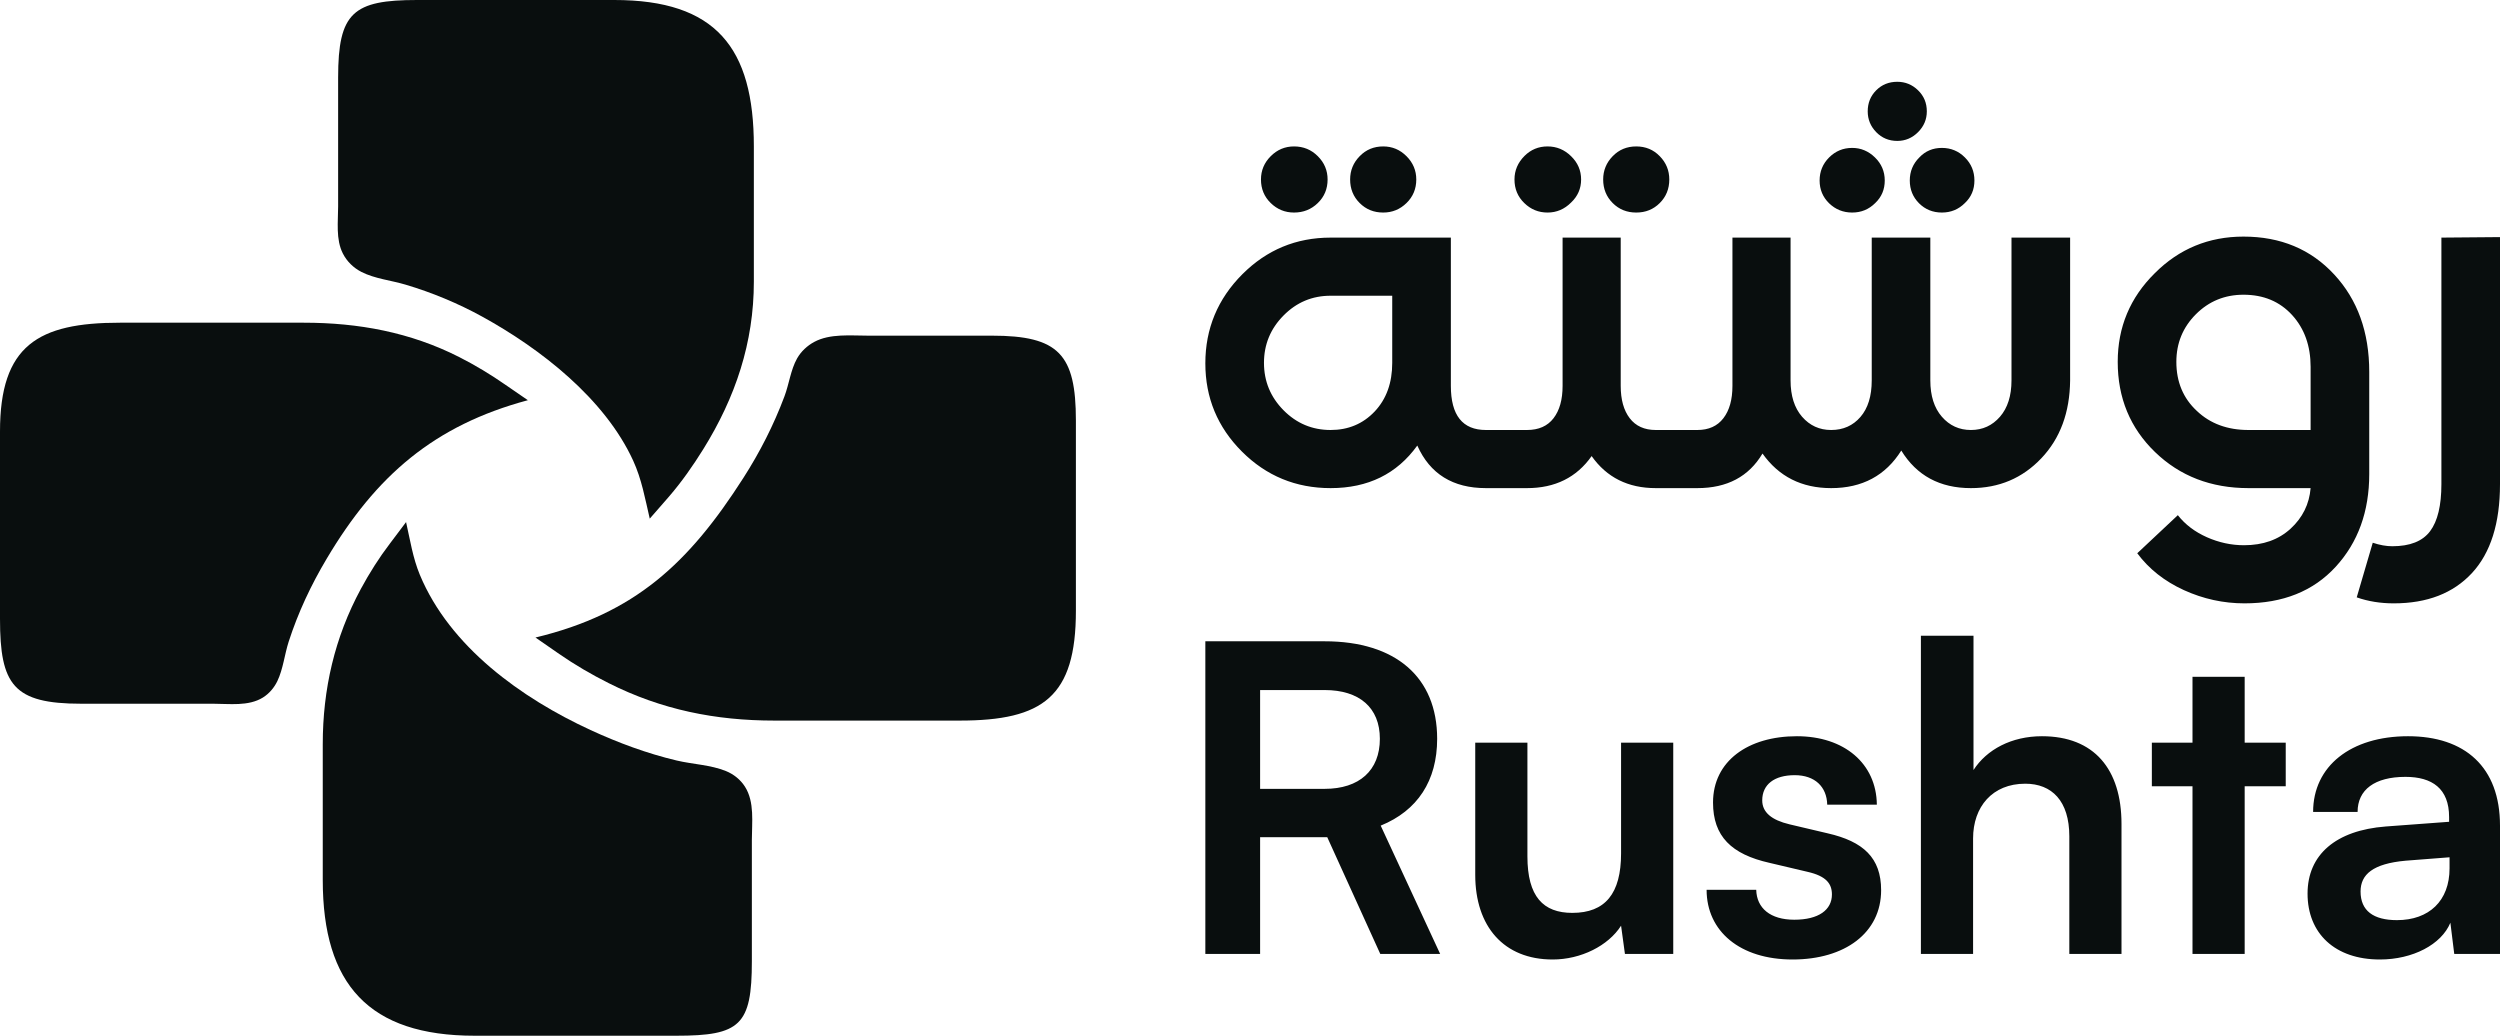
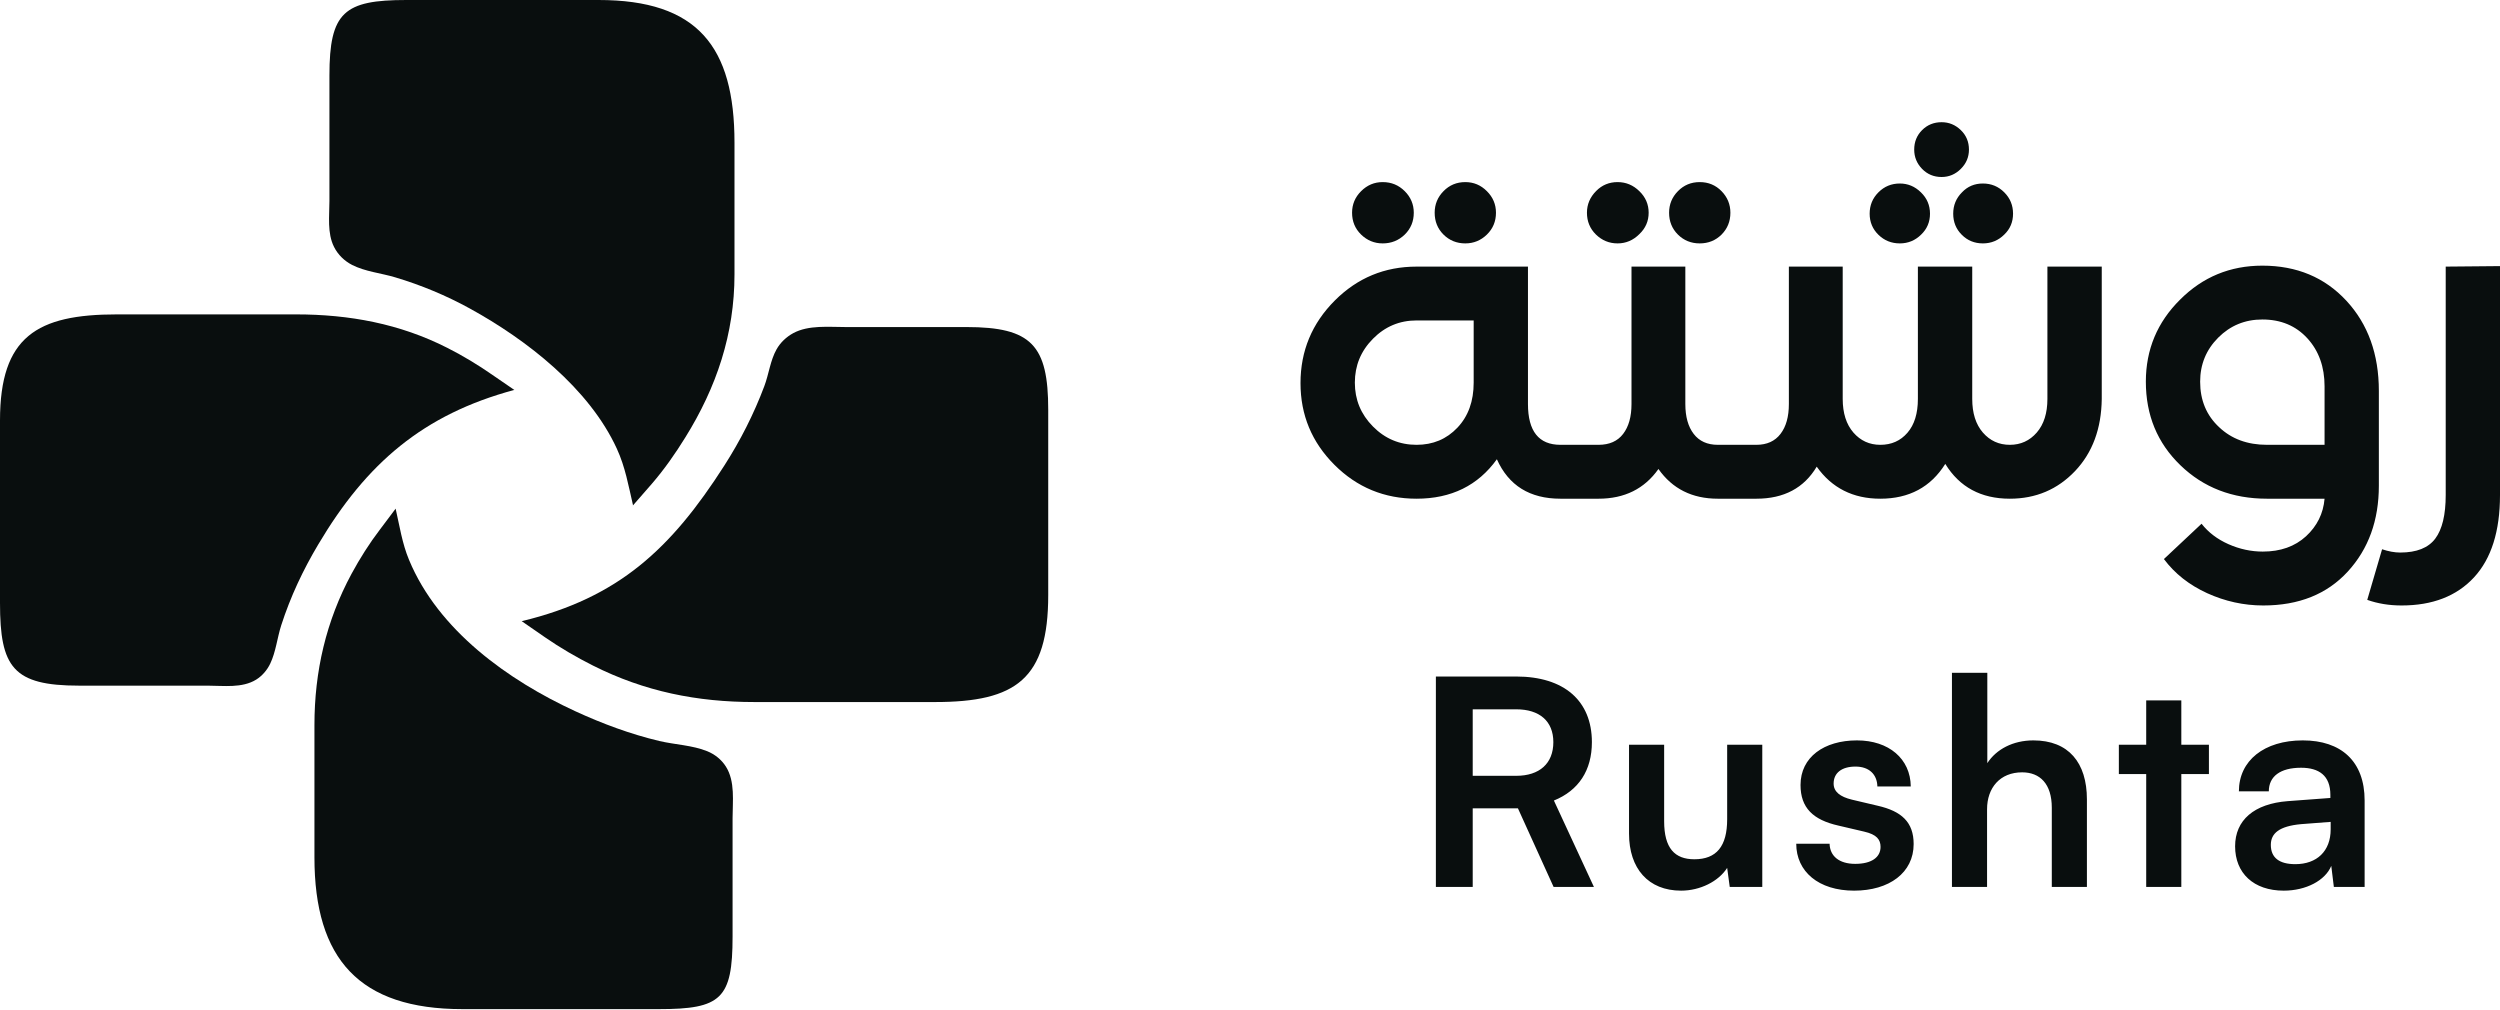
- <svg xmlns="http://www.w3.org/2000/svg" viewBox="0 0 840.88 348.37" width="840.88" height="348.37" role="img" aria-label="Rushta روشتة">
+ <svg xmlns="http://www.w3.org/2000/svg" viewBox="0 0 495.48 200" width="495.48" height="200" role="img" aria-label="Rushta روشتة">
  <g id="mark">
-     <path fill="#090E0E" d="M136.58 175.6C137.93 181.56 138.85 187.63 141.2 193.3C151.3 217.61 175.45 234.86 198.61 245.54C207.9 249.82 217.64 253.44 227.6 255.8C233 257.08 239.03 257.25 244.18 259.35C246.79 260.41 249.07 262.24 250.58 264.62C253.86 269.78 252.89 276.67 252.89 282.49L252.89 323.32C252.89 344.86 248.94 348.37 227.48 348.37L159.65 348.37C124.09 348.37 108.56 331.12 108.56 295.99L108.56 250.32C108.56 231.84 112.54 214.43 121.38 198.07C124.25 192.76 127.51 187.59 131.17 182.8C133 180.41 138.38 173.2 136.58 175.6Z" />
-     <path fill="#090E0E" d="M218.54 174.43C216.97 167.7 215.84 161.21 212.96 154.92C203.39 134.06 181.81 117.28 162.18 106.49C154.05 102.02 145.29 98.38 136.4 95.74C131.56 94.29 126.08 93.77 121.56 91.46C118.89 90.09 116.68 87.94 115.32 85.26C112.9 80.5 113.73 74.57 113.73 69.4L113.73 26.06C113.73 4.2 118.78 0 140.3 0L206.61 0C240.78 0 253.56 16.01 253.56 49.24L253.56 94.74C253.56 115.25 247.37 133.67 236.55 151.08C233.09 156.64 229.33 162.03 225.04 167C222.89 169.49 216.39 176.92 218.54 174.43Z" />
-     <path fill="#090E0E" d="M177.54 134.61C146.07 143.08 126.51 159.92 109.89 187.91C104.59 196.82 100.28 205.98 97.09 215.85C95.72 220.12 95.22 225.06 93.29 229.09C92.22 231.31 90.54 233.3 88.44 234.61C83.57 237.64 77.12 236.7 71.65 236.7L27.31 236.7C4.51 236.7 0 230.38 0 208.14L0 145.16C0 116.17 12.78 108.54 40.36 108.54L102.19 108.54C120.53 108.54 138.02 111.75 154.48 120.11C159.86 122.84 165.1 126.01 170.04 129.45C172.54 131.18 180.05 136.32 177.54 134.61Z" />
-     <path fill="#090E0E" d="M180.12 214.43C213.6 206.37 231.69 189.41 250.01 160.79C255.56 152.14 260.24 142.95 263.85 133.33C265.4 129.22 265.94 124.41 268.09 120.58C269.41 118.23 271.48 116.3 273.84 115.02C279.15 112.14 286.14 112.9 291.98 112.9L333.63 112.9C356.12 112.9 361.88 119.18 361.88 141.47L361.88 205.44C361.88 234.33 350.85 242.37 322.81 242.37L260.48 242.37C240.66 242.37 222.53 238.73 204.74 229.78C199.02 226.91 193.36 223.62 188.1 219.97C185.44 218.13 177.45 212.6 180.12 214.43Z" />
+     <path fill="#090E0E" d="M78.41 100.81C79.19 104.23 79.71 107.72 81.07 110.97C86.86 124.93 100.73 134.84 114.02 140.96C119.36 143.42 124.95 145.5 130.67 146.86C133.77 147.59 137.23 147.69 140.18 148.89C141.68 149.5 142.99 150.55 143.86 151.92C145.74 154.88 145.19 158.84 145.19 162.18L145.19 185.62C145.19 197.98 142.91 200 130.6 200L91.65 200C71.24 200 62.32 190.1 62.32 169.93L62.32 143.71C62.32 133.1 64.61 123.1 69.68 113.71C71.33 110.67 73.2 107.7 75.31 104.94C76.35 103.58 79.44 99.43 78.41 100.81Z" />
+     <path fill="#090E0E" d="M125.46 100.14C124.56 96.27 123.92 92.55 122.26 88.94C116.77 76.96 104.38 67.33 93.11 61.14C88.44 58.57 83.41 56.48 78.31 54.96C75.53 54.13 72.38 53.83 69.79 52.51C68.25 51.72 66.99 50.49 66.21 48.95C64.82 46.21 65.29 42.81 65.29 39.84L65.29 14.96C65.29 2.41 68.19 0 80.55 0L118.62 0C138.23 0 145.57 9.19 145.57 28.27L145.57 54.39C145.57 66.16 142.02 76.74 135.8 86.73C133.82 89.93 131.66 93.02 129.2 95.87C127.96 97.3 124.23 101.57 125.46 100.14Z" />
+     <path fill="#090E0E" d="M101.93 77.28C83.86 82.15 72.63 91.81 63.09 107.88C60.04 113 57.57 118.25 55.74 123.92C54.95 126.37 54.67 129.21 53.56 131.52C52.95 132.8 51.98 133.94 50.78 134.69C47.98 136.43 44.28 135.89 41.13 135.89L15.68 135.89C2.59 135.89 0 132.26 0 119.5L0 83.34C0 66.69 7.34 62.31 23.17 62.31L58.67 62.31C69.19 62.31 79.24 64.15 88.69 68.96C91.77 70.52 94.78 72.34 97.62 74.32C99.05 75.31 103.37 78.26 101.93 77.28Z" />
+     <path fill="#090E0E" d="M103.41 123.11C122.63 118.48 133.01 108.74 143.53 92.31C146.72 87.34 149.4 82.07 151.48 76.54C152.37 74.18 152.67 71.42 153.91 69.23C154.67 67.88 155.85 66.77 157.21 66.03C160.26 64.38 164.27 64.82 167.63 64.82L191.54 64.82C204.45 64.82 207.75 68.42 207.75 81.22L207.75 117.94C207.75 134.53 201.42 139.14 185.33 139.14L149.54 139.14C138.17 139.14 127.76 137.06 117.54 131.92C114.26 130.27 111.01 128.38 107.99 126.29C106.46 125.23 101.87 122.06 103.41 123.11Z" />
  </g>
  <g id="arabic" aria-label="روشتة">
-     <path id="arabic-letters" fill="#090E0E" d="M417.89 92.22C426.09 84.02 435.98 79.92 447.55 79.92L488 79.92L488 129.8C488 139.69 491.93 144.63 499.79 144.63L504.85 144.63L504.85 164.18L499.79 164.18C488.67 164.18 480.98 159.41 476.71 149.86C469.85 159.41 460.13 164.18 447.55 164.18C435.87 164.18 425.92 160.08 417.72 151.88C409.52 143.68 405.42 133.79 405.42 122.22C405.42 110.54 409.58 100.54 417.89 92.22ZM425.14 122.05C425.14 128.23 427.33 133.54 431.71 137.98C436.09 142.41 441.37 144.63 447.55 144.63C453.51 144.63 458.45 142.55 462.38 138.4C466.31 134.24 468.28 128.79 468.28 122.05L468.28 99.47L447.55 99.47C441.37 99.47 436.09 101.69 431.71 106.13C427.33 110.56 425.14 115.87 425.14 122.05ZM501.48 144.63L513.61 144.63C517.54 144.63 520.52 143.31 522.54 140.67C524.57 138.03 525.58 134.41 525.58 129.8L525.58 79.92L545.13 79.92L545.13 129.8C545.13 134.41 546.14 138.03 548.16 140.67C550.18 143.31 553.1 144.63 556.92 144.63L569.22 144.63L569.22 164.18L556.92 164.18C547.6 164.18 540.41 160.59 535.35 153.4C530.3 160.59 523.05 164.18 513.61 164.18L501.48 164.18ZM570.91 144.63C574.73 144.63 577.65 143.31 579.67 140.67C581.7 138.03 582.71 134.41 582.71 129.8L582.71 79.92L602.26 79.92L602.26 127.95C602.26 133.12 603.55 137.19 606.13 140.17C608.72 143.14 611.97 144.63 615.91 144.63C619.95 144.63 623.24 143.17 625.76 140.25C628.29 137.33 629.56 133.23 629.56 127.95L629.56 79.92L649.27 79.92L649.27 127.95C649.27 133.12 650.56 137.19 653.15 140.17C655.73 143.14 658.99 144.63 662.92 144.63C666.86 144.63 670.11 143.14 672.7 140.17C675.28 137.19 676.57 133.12 676.57 127.95L676.57 79.92L696.29 79.92L696.29 127.95C696.18 138.73 692.95 147.47 686.6 154.15C680.25 160.84 672.36 164.18 662.92 164.18C652.47 164.18 644.67 159.97 639.5 151.54C634.22 159.97 626.35 164.18 615.91 164.18C606.02 164.18 598.32 160.31 592.82 152.55C588.21 160.31 580.91 164.18 570.91 164.18L565.85 164.18L565.85 144.63ZM724.77 91.89C732.97 83.68 742.91 79.58 754.6 79.58C767.07 79.58 777.24 83.82 785.1 92.31C792.97 100.79 796.9 111.71 796.9 125.08L796.9 159.46C796.9 172.05 793.13 182.44 785.61 190.64C778.08 198.84 767.86 202.94 754.94 202.94C747.86 202.94 741.06 201.45 734.54 198.48C728.03 195.5 722.8 191.37 718.87 186.09L732.52 173.28C734.99 176.43 738.25 178.9 742.3 180.7C746.34 182.49 750.5 183.39 754.77 183.39C761.17 183.39 766.4 181.54 770.44 177.83C774.48 174.12 776.73 169.57 777.18 164.18L756.28 164.18C743.7 164.18 733.22 160.14 724.85 152.05C716.48 143.96 712.3 133.85 712.3 121.71C712.3 110.03 716.46 100.09 724.77 91.89ZM738.93 138.23C743.42 142.5 749.21 144.63 756.28 144.63L777.18 144.63L777.18 123.4C777.18 116.32 775.1 110.51 770.95 105.96C766.79 101.41 761.34 99.13 754.6 99.13C748.31 99.13 742.97 101.32 738.59 105.7C734.21 110.09 732.02 115.42 732.02 121.71C732.02 128.45 734.32 133.96 738.93 138.23ZM798.08 182.55C800.44 183.34 802.63 183.73 804.65 183.73C810.6 183.73 814.85 182.04 817.37 178.67C819.9 175.3 821.17 170.02 821.17 162.83L821.17 79.92L840.88 79.75L840.88 162.83C840.88 175.98 837.74 185.95 831.45 192.75C825.15 199.54 816.39 202.94 805.16 202.94C800.66 202.94 796.5 202.27 792.69 200.92Z" />
-     <path id="arabic-dots" fill="#090E0E" d="M424.13 60.37C424.13 57.34 425.22 54.73 427.41 52.54C429.6 50.34 432.22 49.25 435.25 49.25C438.4 49.25 441.06 50.34 443.25 52.54C445.45 54.73 446.54 57.34 446.54 60.37C446.54 63.52 445.45 66.16 443.25 68.29C441.06 70.43 438.4 71.49 435.25 71.49C432.22 71.49 429.6 70.43 427.41 68.29C425.22 66.16 424.13 63.52 424.13 60.37ZM454.12 60.37C454.12 57.34 455.19 54.73 457.33 52.54C459.46 50.34 462.1 49.25 465.25 49.25C468.28 49.25 470.89 50.34 473.08 52.54C475.27 54.73 476.37 57.34 476.37 60.37C476.37 63.52 475.27 66.16 473.08 68.29C470.89 70.43 468.28 71.49 465.25 71.49C462.1 71.49 459.46 70.43 457.33 68.29C455.19 66.16 454.12 63.52 454.12 60.37ZM539.23 60.37C539.23 57.34 540.3 54.73 542.43 52.54C544.56 50.34 547.2 49.25 550.35 49.25C553.5 49.25 556.14 50.34 558.27 52.54C560.41 54.73 561.47 57.34 561.47 60.37C561.47 63.52 560.41 66.16 558.27 68.29C556.14 70.43 553.5 71.49 550.35 71.49C547.2 71.49 544.56 70.43 542.43 68.29C540.3 66.16 539.23 63.52 539.23 60.37ZM512.77 52.45C514.9 50.32 517.49 49.25 520.52 49.25C523.56 49.25 526.2 50.34 528.44 52.54C530.69 54.73 531.81 57.34 531.81 60.37C531.81 63.41 530.69 65.99 528.44 68.12C526.2 70.37 523.56 71.49 520.52 71.49C517.49 71.49 514.88 70.43 512.69 68.29C510.49 66.16 509.4 63.52 509.4 60.37C509.4 57.34 510.52 54.7 512.77 52.45ZM615.23 52.96C617.37 50.82 619.95 49.75 622.98 49.75C625.9 49.75 628.46 50.82 630.65 52.96C632.84 55.09 633.94 57.68 633.94 60.71C633.94 63.74 632.87 66.27 630.74 68.29C628.6 70.43 626.02 71.49 622.98 71.49C619.95 71.49 617.37 70.45 615.23 68.38C613.1 66.3 612.03 63.74 612.03 60.71C612.03 57.68 613.1 55.09 615.23 52.96ZM645.57 52.96C647.59 50.82 650.12 49.75 653.15 49.75C656.18 49.75 658.77 50.82 660.9 52.96C663.04 55.09 664.1 57.68 664.1 60.71C664.1 63.74 663.04 66.27 660.9 68.29C658.77 70.43 656.18 71.49 653.15 71.49C650.12 71.49 647.56 70.45 645.48 68.38C643.4 66.3 642.36 63.74 642.36 60.71C642.36 57.68 643.43 55.09 645.57 52.96ZM631.07 30.37C632.98 28.46 635.34 27.51 638.15 27.51C640.85 27.51 643.18 28.46 645.14 30.37C647.11 32.28 648.09 34.64 648.09 37.45C648.09 40.15 647.11 42.48 645.14 44.45C643.18 46.41 640.85 47.4 638.15 47.4C635.34 47.4 632.98 46.41 631.07 44.45C629.16 42.48 628.21 40.15 628.21 37.45C628.21 34.64 629.16 32.28 631.07 30.37Z" />
+     <path id="arabic-letters" fill="#090E0E" d="M264.56 59.55C269.04 55.07 274.44 52.84 280.75 52.84L302.83 52.84L302.83 80.07C302.83 85.47 304.98 88.16 309.27 88.16L312.03 88.16L312.03 98.84L309.27 98.84C303.2 98.84 299 96.23 296.67 91.02C292.93 96.23 287.62 98.84 280.75 98.84C274.38 98.84 268.95 96.6 264.47 92.12C259.99 87.64 257.75 82.25 257.75 75.93C257.75 69.55 260.02 64.09 264.56 59.55ZM268.52 75.84C268.52 79.21 269.71 82.11 272.11 84.53C274.5 86.95 277.38 88.16 280.75 88.16C284 88.16 286.7 87.03 288.85 84.76C291 82.49 292.07 79.52 292.07 75.84L292.07 63.51L280.75 63.51C277.38 63.51 274.5 64.72 272.11 67.14C269.71 69.56 268.52 72.46 268.52 75.84ZM310.19 88.16L316.82 88.16C318.96 88.16 320.59 87.44 321.69 86C322.8 84.56 323.35 82.58 323.35 80.07L323.35 52.84L334.02 52.84L334.02 80.07C334.02 82.58 334.57 84.56 335.68 86C336.78 87.44 338.38 88.16 340.46 88.16L347.18 88.16L347.18 98.84L340.46 98.84C335.37 98.84 331.45 96.87 328.69 92.95C325.93 96.87 321.97 98.84 316.82 98.84L310.19 98.84ZM348.1 88.16C350.18 88.16 351.78 87.44 352.88 86C353.99 84.56 354.54 82.58 354.54 80.07L354.54 52.84L365.21 52.84L365.21 79.06C365.21 81.88 365.92 84.1 367.33 85.73C368.74 87.35 370.52 88.16 372.66 88.16C374.87 88.16 376.66 87.37 378.04 85.77C379.42 84.18 380.11 81.94 380.11 79.06L380.11 52.84L390.88 52.84L390.88 79.06C390.88 81.88 391.58 84.1 392.99 85.73C394.4 87.35 396.18 88.16 398.33 88.16C400.48 88.16 402.26 87.35 403.67 85.73C405.08 84.1 405.78 81.88 405.78 79.06L405.78 52.84L416.55 52.84L416.55 79.06C416.48 84.94 414.72 89.71 411.26 93.36C407.79 97.01 403.48 98.84 398.33 98.84C392.63 98.84 388.36 96.54 385.54 91.94C382.66 96.54 378.37 98.84 372.66 98.84C367.26 98.84 363.06 96.72 360.06 92.49C357.54 96.72 353.56 98.84 348.1 98.84L345.34 98.84L345.34 88.16ZM432.09 59.37C436.57 54.89 442 52.65 448.38 52.65C455.19 52.65 460.74 54.97 465.03 59.6C469.32 64.23 471.47 70.19 471.47 77.49L471.47 96.26C471.47 103.13 469.42 108.8 465.31 113.28C461.2 117.76 455.62 120 448.56 120C444.7 120 440.99 119.18 437.43 117.56C433.87 115.93 431.02 113.68 428.87 110.8L436.33 103.8C437.68 105.52 439.45 106.87 441.66 107.85C443.87 108.83 446.14 109.32 448.47 109.32C451.97 109.32 454.82 108.31 457.03 106.29C459.23 104.26 460.46 101.78 460.71 98.84L449.3 98.84C442.43 98.84 436.71 96.63 432.14 92.21C427.57 87.8 425.29 82.28 425.29 75.65C425.29 69.27 427.56 63.85 432.09 59.37ZM439.82 84.67C442.28 87 445.43 88.16 449.3 88.16L460.71 88.16L460.71 76.57C460.71 72.71 459.57 69.53 457.3 67.05C455.03 64.57 452.06 63.32 448.38 63.32C444.94 63.32 442.03 64.52 439.64 66.91C437.25 69.3 436.05 72.22 436.05 75.65C436.05 79.33 437.31 82.34 439.82 84.67ZM472.11 108.86C473.4 109.29 474.6 109.51 475.7 109.51C478.95 109.51 481.27 108.59 482.65 106.75C484.03 104.91 484.72 102.03 484.72 98.1L484.72 52.84L495.48 52.74L495.48 98.1C495.48 105.28 493.76 110.72 490.33 114.43C486.9 118.14 482.11 120 475.98 120C473.52 120 471.26 119.63 469.17 118.89Z" />
+     <path id="arabic-dots" fill="#090E0E" d="M267.97 42.16C267.97 40.51 268.56 39.08 269.76 37.89C270.96 36.69 272.38 36.09 274.04 36.09C275.76 36.09 277.21 36.69 278.41 37.89C279.6 39.08 280.2 40.51 280.2 42.16C280.2 43.88 279.6 45.32 278.41 46.49C277.21 47.65 275.76 48.24 274.04 48.24C272.38 48.24 270.96 47.65 269.76 46.49C268.56 45.32 267.97 43.88 267.97 42.16ZM284.34 42.16C284.34 40.51 284.92 39.08 286.09 37.89C287.26 36.69 288.7 36.09 290.41 36.09C292.07 36.09 293.5 36.69 294.69 37.89C295.89 39.08 296.49 40.51 296.49 42.16C296.49 43.88 295.89 45.32 294.69 46.49C293.5 47.65 292.07 48.24 290.41 48.24C288.7 48.24 287.26 47.65 286.09 46.49C284.92 45.32 284.34 43.88 284.34 42.16ZM330.8 42.16C330.8 40.51 331.38 39.08 332.55 37.89C333.72 36.69 335.16 36.09 336.87 36.09C338.59 36.09 340.03 36.69 341.2 37.89C342.36 39.08 342.95 40.51 342.95 42.16C342.95 43.88 342.36 45.32 341.2 46.49C340.03 47.65 338.59 48.24 336.87 48.24C335.16 48.24 333.72 47.65 332.55 46.49C331.38 45.32 330.8 43.88 330.8 42.16ZM316.36 37.84C317.52 36.67 318.93 36.09 320.59 36.09C322.25 36.09 323.69 36.69 324.91 37.89C326.14 39.08 326.75 40.51 326.75 42.16C326.75 43.82 326.14 45.23 324.91 46.4C323.69 47.62 322.25 48.24 320.59 48.24C318.93 48.24 317.51 47.65 316.31 46.49C315.12 45.32 314.52 43.88 314.52 42.16C314.52 40.51 315.13 39.07 316.36 37.84ZM372.29 38.12C373.46 36.95 374.87 36.37 376.53 36.37C378.12 36.37 379.52 36.95 380.71 38.12C381.91 39.28 382.51 40.69 382.51 42.35C382.51 44 381.92 45.38 380.76 46.49C379.59 47.65 378.18 48.24 376.53 48.24C374.87 48.24 373.46 47.67 372.29 46.53C371.13 45.4 370.55 44 370.55 42.35C370.55 40.69 371.13 39.28 372.29 38.12ZM388.85 38.12C389.96 36.95 391.34 36.37 392.99 36.37C394.65 36.37 396.06 36.95 397.23 38.12C398.39 39.28 398.97 40.69 398.97 42.35C398.97 44 398.39 45.38 397.23 46.49C396.06 47.65 394.65 48.24 392.99 48.24C391.34 48.24 389.94 47.67 388.81 46.53C387.67 45.4 387.11 44 387.11 42.35C387.11 40.69 387.69 39.28 388.85 38.12ZM380.94 25.79C381.98 24.75 383.27 24.22 384.81 24.22C386.28 24.22 387.55 24.75 388.62 25.79C389.7 26.83 390.23 28.12 390.23 29.65C390.23 31.12 389.7 32.4 388.62 33.47C387.55 34.54 386.28 35.08 384.81 35.08C383.27 35.08 381.98 34.54 380.94 33.47C379.9 32.4 379.38 31.12 379.38 29.65C379.38 28.12 379.9 26.83 380.94 25.79Z" />
  </g>
-   <path id="english" aria-label="Rushta" fill="#090E0E" d="M423.84 320.86L423.84 281.59L446.42 281.59L464.26 320.86L484.4 320.86L464.4 277.7C476.78 272.67 483.39 262.6 483.39 248.5C483.39 227.78 469.44 215.7 445.56 215.7L405.42 215.7L405.42 320.86ZM423.84 232.1L445.56 232.1C457.21 232.1 464.12 238 464.12 248.5C464.12 259.14 457.21 265.33 445.56 265.33L423.84 265.33ZM545.25 249.79L545.25 287.05C545.25 300.57 539.93 307.05 528.85 307.05C519.07 307.05 513.75 301.58 513.75 288.06L513.75 249.79L496.2 249.79L496.2 294.25C496.2 311.65 505.83 322.73 522.23 322.73C531.73 322.73 540.94 318.13 545.25 311.36L546.55 320.86L562.8 320.86L562.8 249.79ZM574.02 299.28C574.02 313.23 585.24 322.73 602.94 322.73C620.49 322.73 632.72 313.81 632.72 299.42C632.72 288.49 626.68 283.02 614.74 280.29L601.93 277.27C595.89 275.83 592.73 273.24 592.73 269.21C592.73 263.89 596.75 260.73 603.66 260.73C610.42 260.73 614.45 264.61 614.59 270.65L631.28 270.65C631.14 256.84 620.35 247.63 604.38 247.63C587.98 247.63 576.18 255.98 576.18 269.93C576.18 281.3 582.37 287.34 595.17 290.22L607.97 293.24C614.3 294.68 616.17 297.27 616.17 300.86C616.17 306.04 611.71 309.35 603.51 309.35C595.46 309.35 590.86 305.47 590.71 299.28ZM663.65 320.86L663.65 282.02C663.65 271.37 670.12 263.6 681.2 263.6C690.12 263.6 696.02 269.36 696.02 281.3L696.02 320.86L713.57 320.86L713.57 277.13C713.57 258.71 704.36 247.63 686.81 247.63C676.6 247.63 668.25 252.09 663.79 259L663.79 213.83L646.1 213.83L646.1 320.86ZM755 320.86L755 264.47L768.81 264.47L768.81 249.79L755 249.79L755 227.64L737.45 227.64L737.45 249.79L723.78 249.79L723.78 264.47L737.45 264.47L737.45 320.86ZM800.46 322.73C811.54 322.73 821.17 317.69 824.19 310.36L825.49 320.86L840.88 320.86L840.88 277.7C840.88 257.99 829.09 247.63 809.95 247.63C790.68 247.63 778.02 257.7 778.02 273.1L792.98 273.1C792.98 265.62 798.73 261.3 809.09 261.3C818.01 261.3 823.76 265.19 823.76 274.82L823.76 276.41L802.47 277.99C785.64 279.28 776.15 287.48 776.15 300.57C776.15 313.95 785.35 322.73 800.46 322.73ZM806.21 309.49C798.3 309.49 793.98 306.33 793.98 299.86C793.98 294.1 798.16 290.5 809.09 289.5L823.91 288.35L823.91 292.09C823.91 303.02 817 309.49 806.21 309.49Z" />
+   <path id="english" aria-label="Rushta" fill="#090E0E" d="M291.88 175.78L291.88 160.2L300.84 160.2L307.91 175.78L315.9 175.78L307.97 158.66C312.88 156.67 315.5 152.68 315.5 147.09C315.5 138.87 309.97 134.08 300.5 134.08L284.58 134.08L284.58 175.78ZM291.88 140.58L300.5 140.58C305.12 140.58 307.86 142.92 307.86 147.09C307.86 151.31 305.12 153.76 300.5 153.76L291.88 153.76ZM342.31 147.6L342.31 162.37C342.31 167.73 340.2 170.3 335.81 170.3C331.93 170.3 329.82 168.13 329.82 162.77L329.82 147.6L322.86 147.6L322.86 165.22C322.86 172.13 326.68 176.52 333.18 176.52C336.95 176.52 340.6 174.69 342.31 172.01L342.82 175.78L349.27 175.78L349.27 147.6ZM356 167.22C356 172.75 360.45 176.52 367.46 176.52C374.42 176.52 379.27 172.98 379.27 167.28C379.27 162.94 376.87 160.77 372.14 159.69L367.06 158.49C364.67 157.92 363.41 156.9 363.41 155.3C363.41 153.19 365.01 151.93 367.75 151.93C370.43 151.93 372.03 153.47 372.08 155.87L378.7 155.87C378.64 150.39 374.36 146.74 368.03 146.74C361.53 146.74 356.85 150.05 356.85 155.58C356.85 160.09 359.31 162.49 364.38 163.63L369.46 164.82C371.97 165.39 372.71 166.42 372.71 167.85C372.71 169.9 370.94 171.21 367.69 171.21C364.5 171.21 362.67 169.67 362.61 167.22ZM393.82 175.78L393.82 160.38C393.82 156.15 396.38 153.07 400.77 153.07C404.31 153.07 406.65 155.36 406.65 160.09L406.65 175.78L413.61 175.78L413.61 158.44C413.61 151.13 409.96 146.74 403 146.74C398.95 146.74 395.64 148.51 393.87 151.25L393.87 133.34L386.86 133.34L386.86 175.78ZM432.32 175.78L432.32 153.42L437.79 153.42L437.79 147.6L432.32 147.6L432.32 138.81L425.36 138.81L425.36 147.6L419.94 147.6L419.94 153.42L425.36 153.42L425.36 175.78ZM452.62 176.52C457.02 176.52 460.84 174.52 462.04 171.61L462.55 175.78L468.65 175.78L468.65 158.66C468.65 150.85 463.97 146.74 456.39 146.74C448.74 146.74 443.73 150.74 443.73 156.84L449.66 156.84C449.66 153.87 451.94 152.16 456.05 152.16C459.58 152.16 461.86 153.7 461.86 157.52L461.86 158.15L453.42 158.78C446.75 159.29 442.98 162.54 442.98 167.73C442.98 173.04 446.63 176.52 452.62 176.52ZM454.91 171.27C451.77 171.27 450.06 170.02 450.06 167.45C450.06 165.17 451.71 163.74 456.05 163.34L461.92 162.89L461.92 164.37C461.92 168.7 459.18 171.27 454.91 171.27Z" />
</svg>
